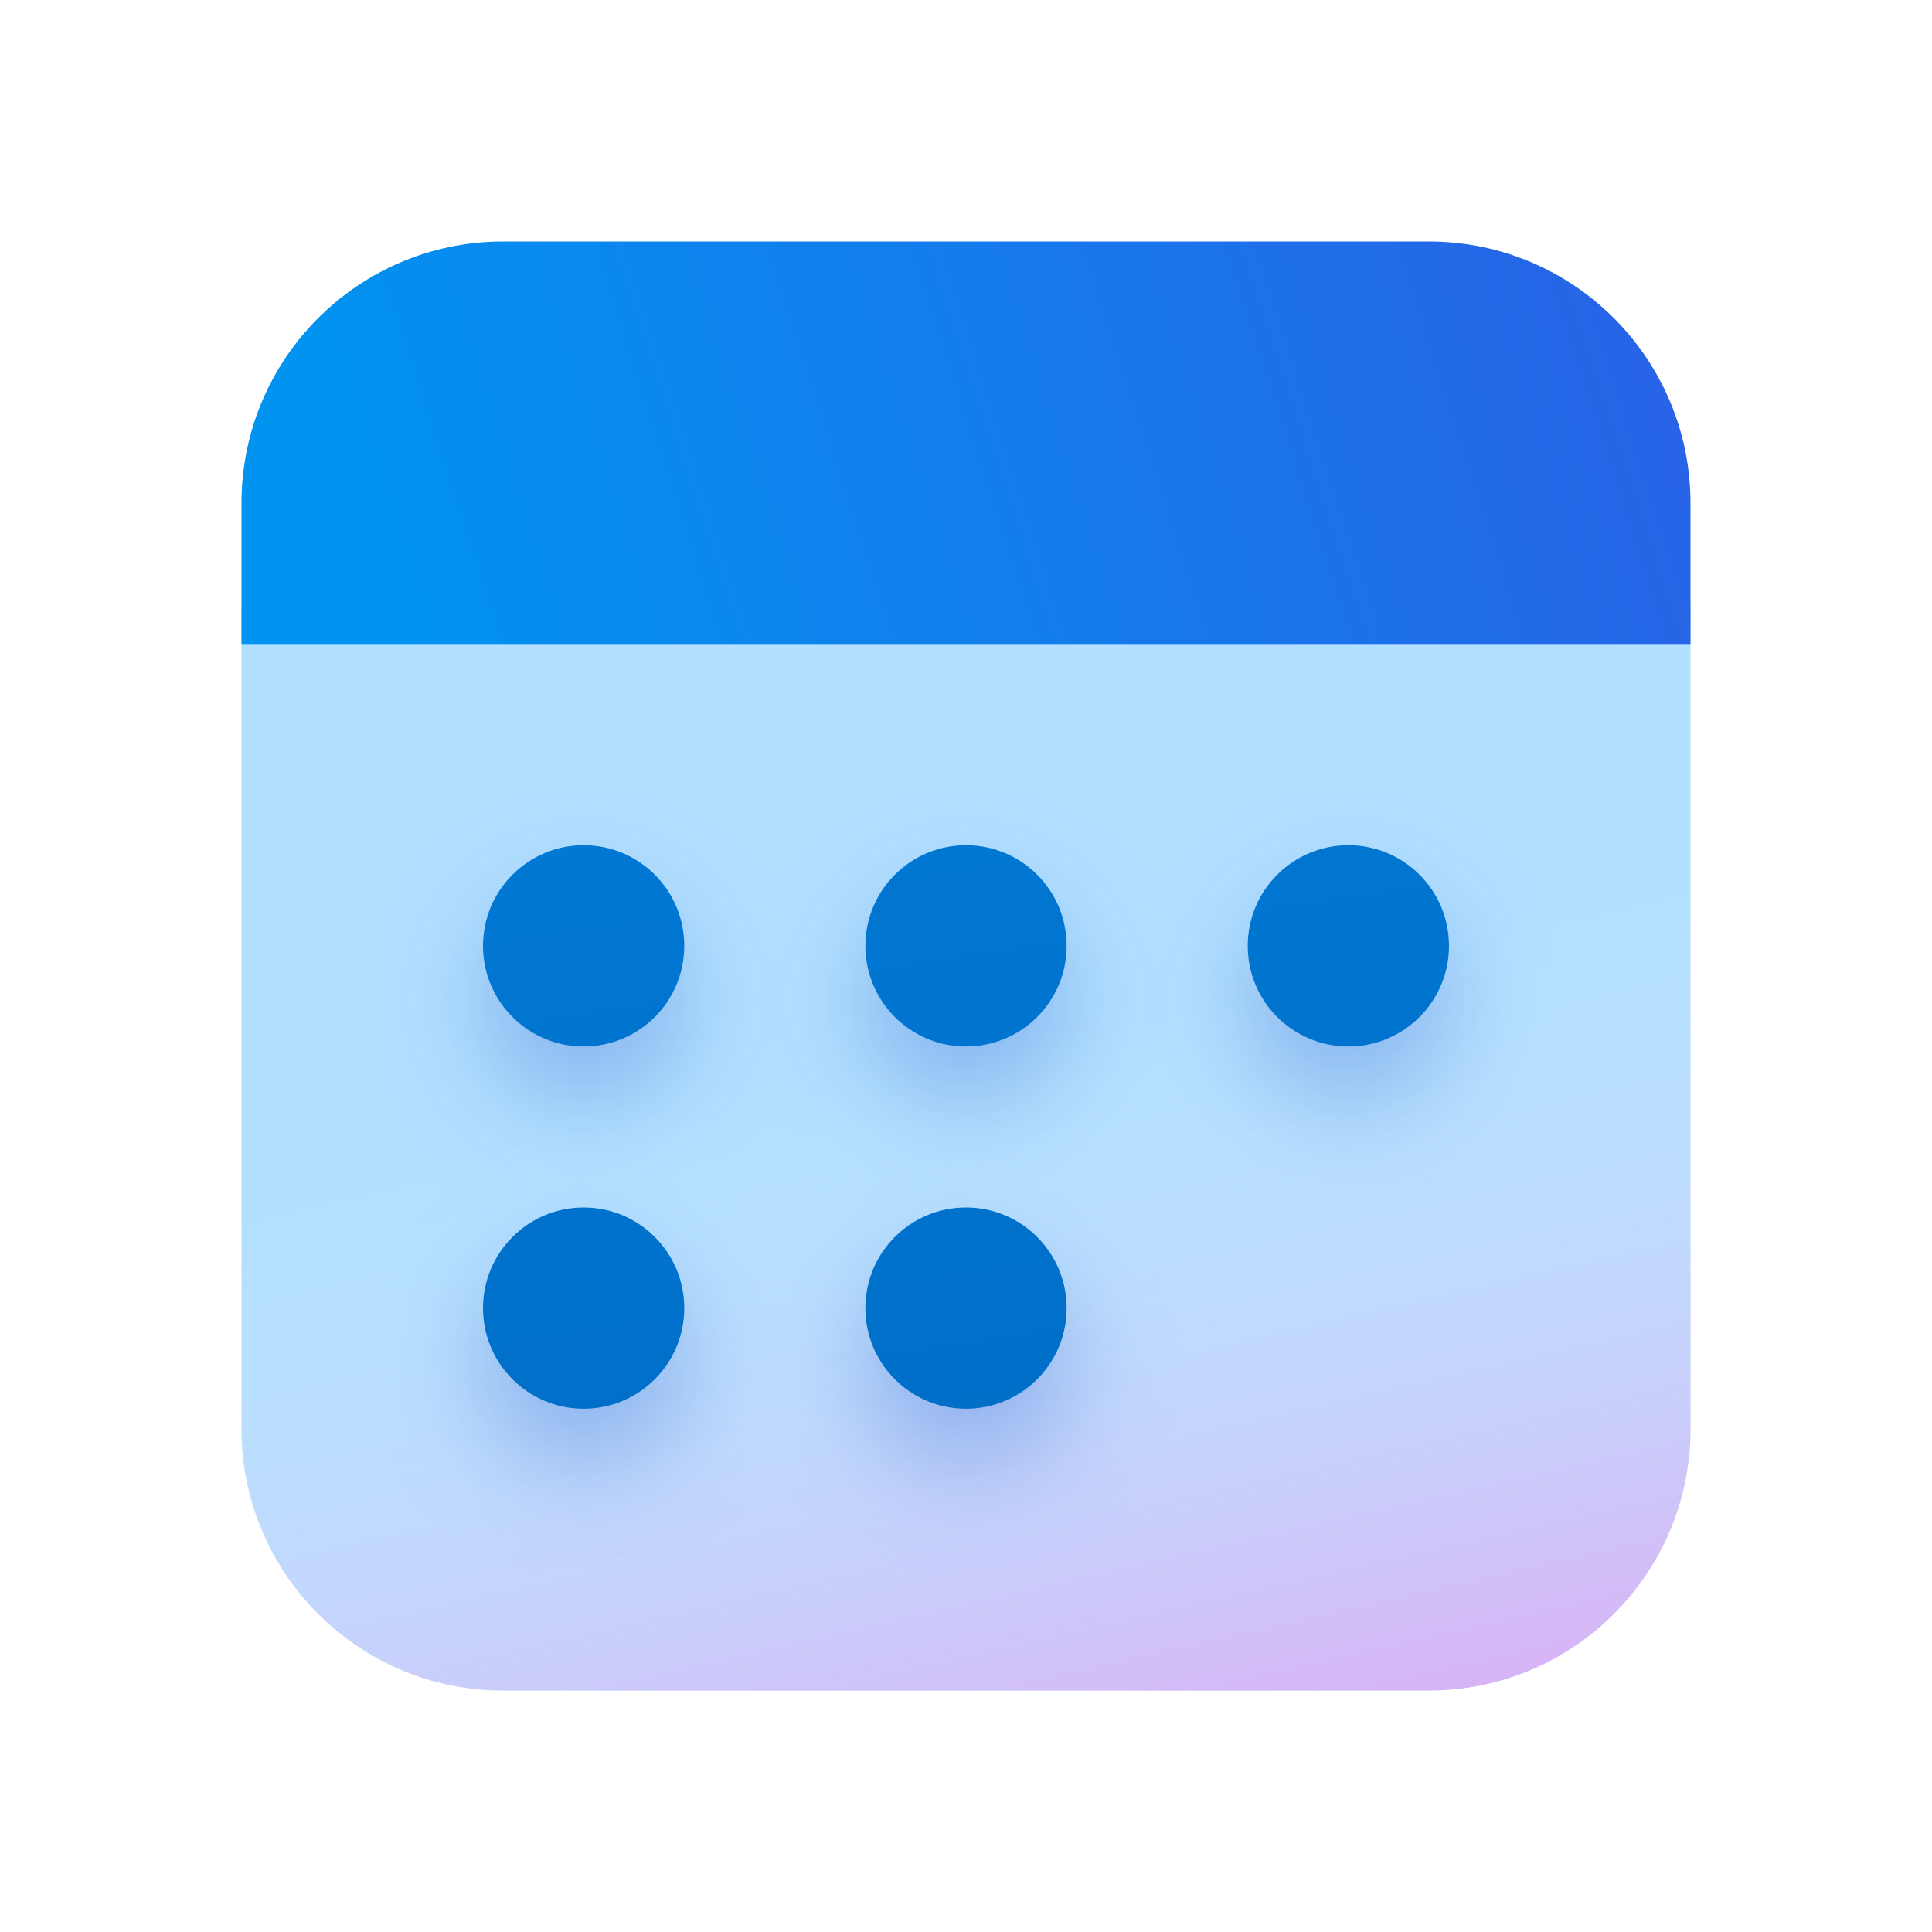
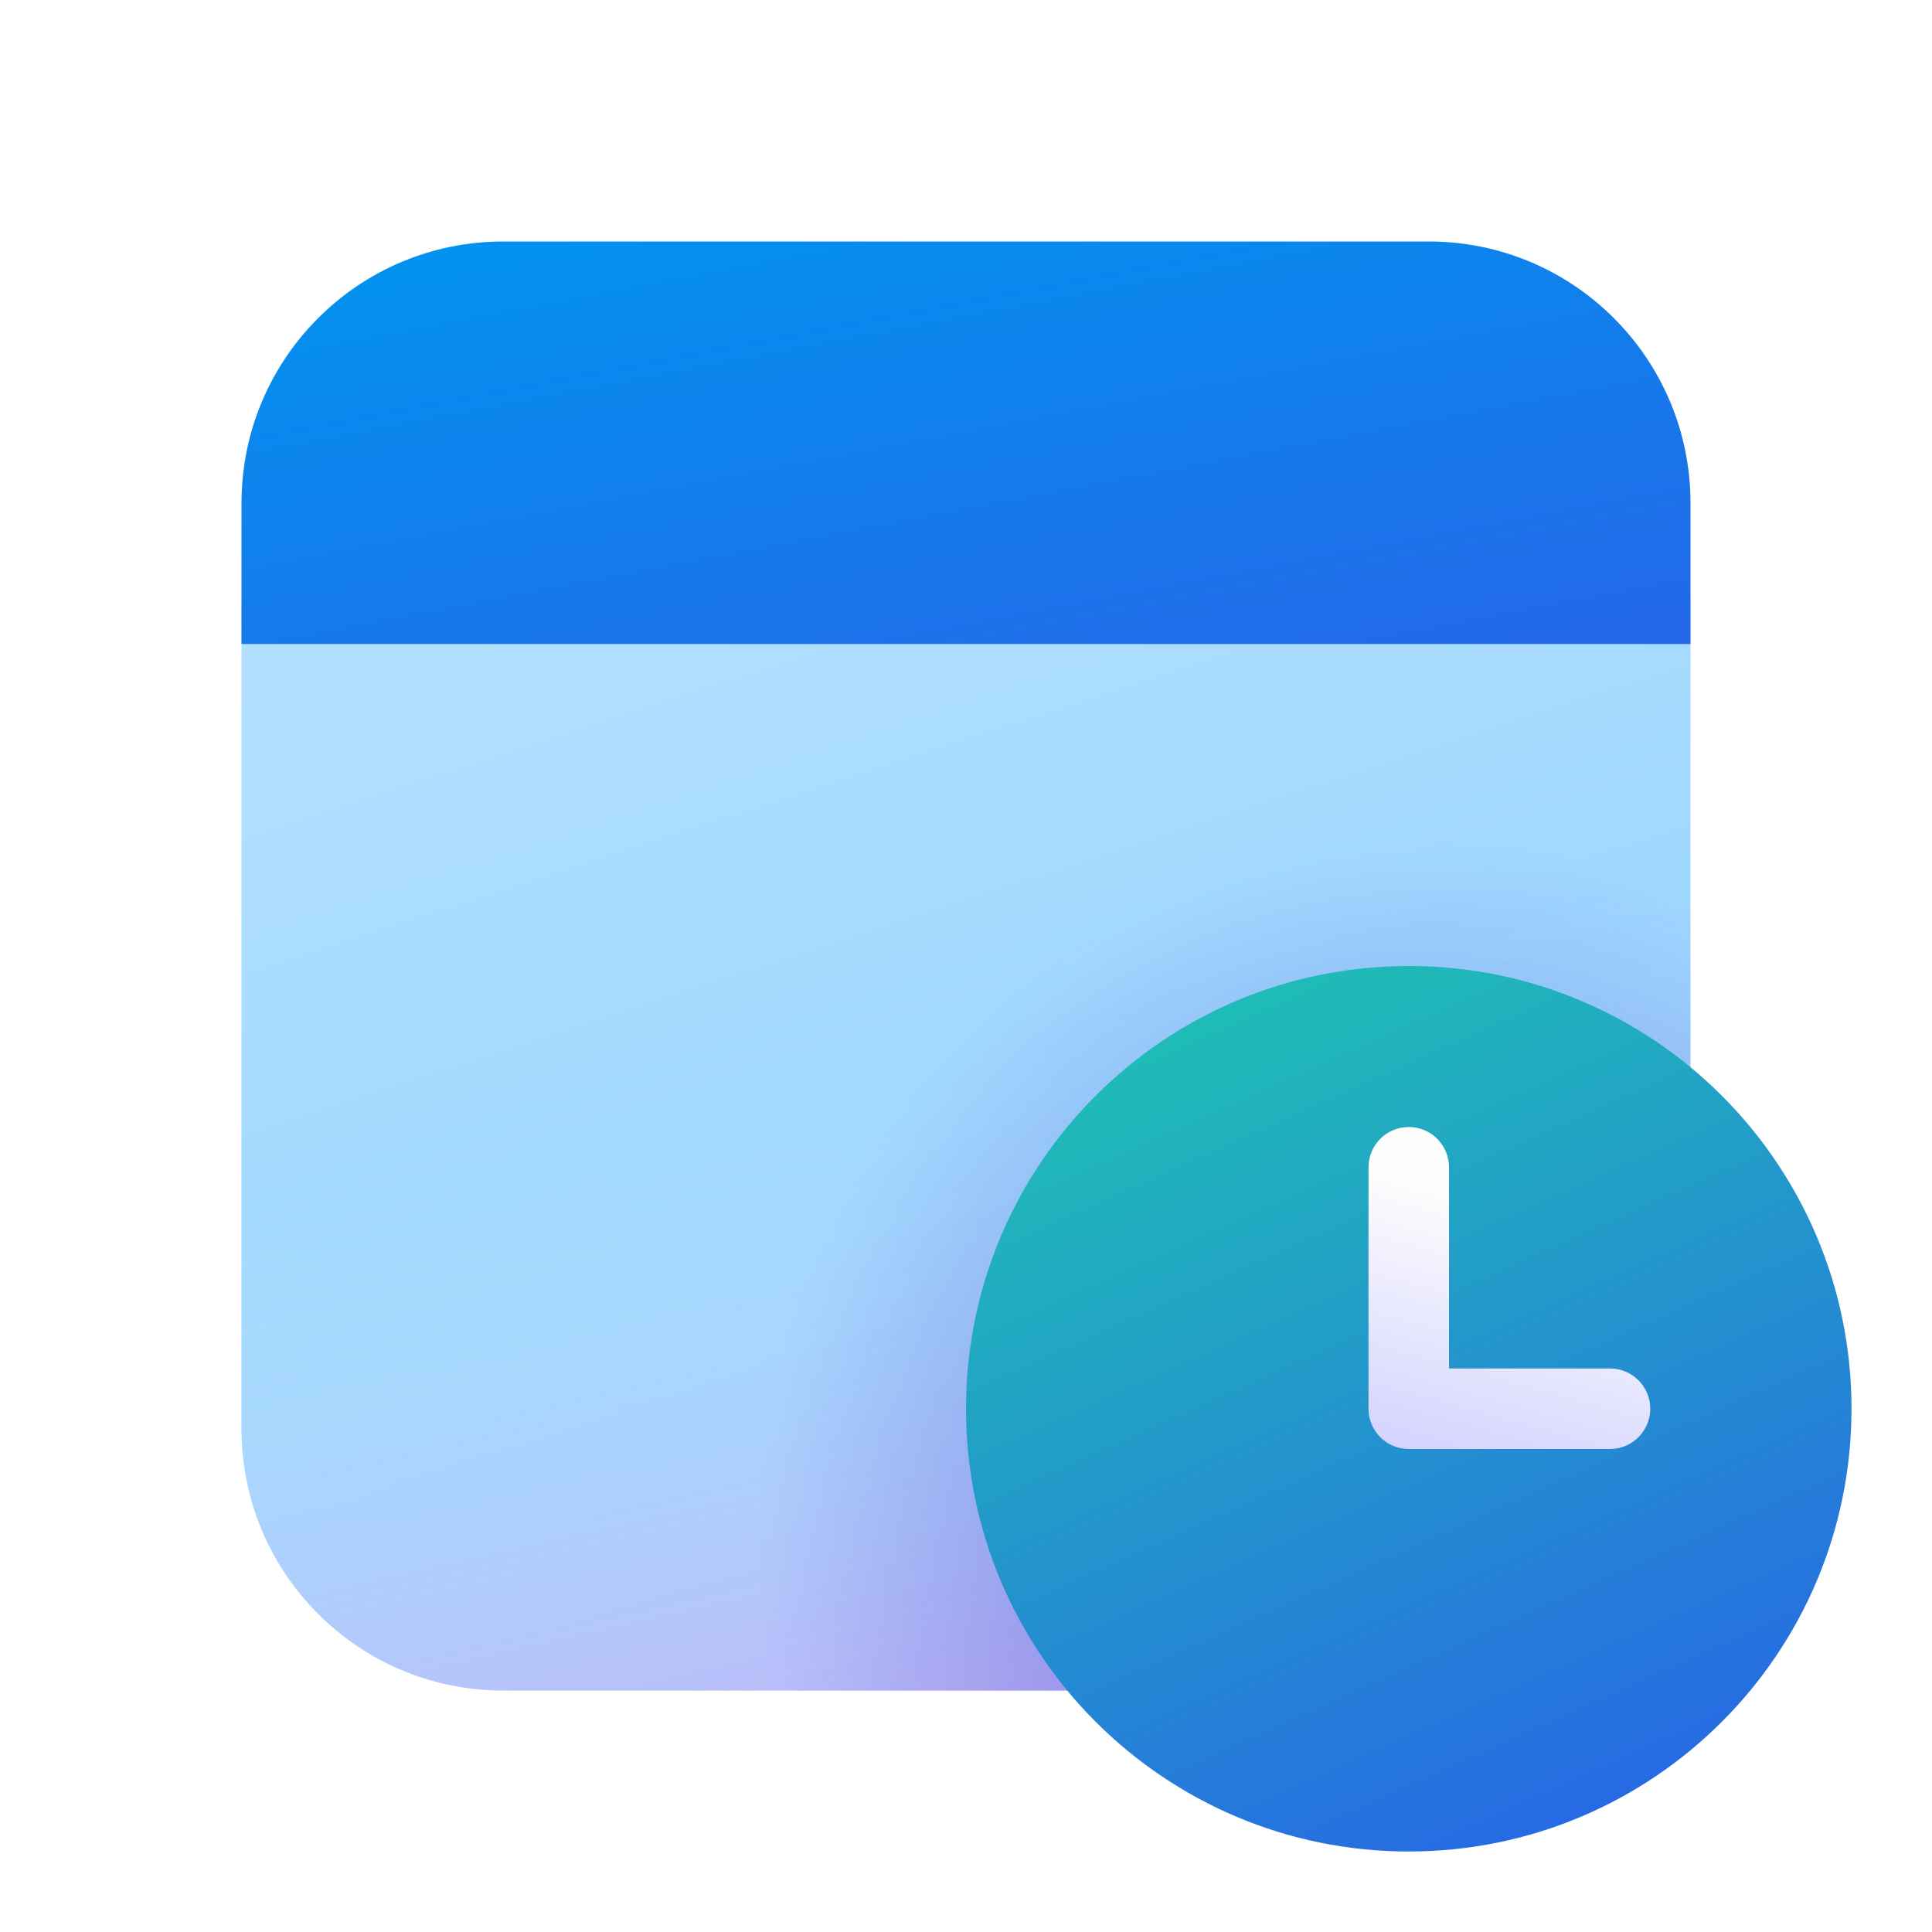
<svg xmlns="http://www.w3.org/2000/svg" viewBox="0 0 24 24" width="24" height="24" fill="currentColor">
  <g fill="none">
-     <path fill="url(#SVGQEYCRJFQ)" d="M21 7.5v10.25A3.25 3.25 0 0 1 17.75 21H6.25A3.25 3.25 0 0 1 3 17.75V7.5l9-1z" />
+     <path fill="url(#SVGt5zIkdqB)" d="M21 7.5v10.25A3.25 3.25 0 0 1 17.75 21H6.25A3.25 3.25 0 0 1 3 17.75V7.5l9-1z" />
    <path fill="url(#SVGC4sBge8K)" d="M21 7.5v10.25A3.25 3.25 0 0 1 17.75 21H6.25A3.25 3.25 0 0 1 3 17.75V7.5l9-1z" />
-     <g filter="url(#SVGb6aHpYPA)">
-       <path fill="url(#SVGcgOj9plS)" d="M7.25 15a1.25 1.25 0 1 1 0 2.5a1.25 1.25 0 0 1 0-2.5M12 15a1.25 1.25 0 1 1 0 2.5a1.25 1.25 0 0 1 0-2.5m-4.75-4.5a1.25 1.25 0 1 1 0 2.5a1.25 1.25 0 0 1 0-2.5m4.75 0a1.25 1.25 0 1 1 0 2.5a1.25 1.25 0 0 1 0-2.5m4.75 0a1.25 1.25 0 1 1 0 2.5a1.25 1.25 0 0 1 0-2.5" />
-     </g>
-     <path fill="url(#SVGvkxdjdZj)" d="M17.75 3A3.25 3.25 0 0 1 21 6.25V8H3V6.25A3.25 3.25 0 0 1 6.25 3z" />
+     <path fill="url(#SVGf1bH4csv)" fill-opacity=".3" d="M21 7.5v10.25A3.25 3.25 0 0 1 17.75 21H6.25A3.25 3.25 0 0 1 3 17.75V7.5l9-1z" />
+     <path fill="url(#SVGXrKzst3c)" d="M17.75 3A3.25 3.25 0 0 1 21 6.25V8H3V6.25A3.25 3.25 0 0 1 6.25 3z" />
+     <path fill="url(#SVGRMaKvvgB)" d="M17.5 12a5.5 5.5 0 1 1 0 11a5.5 5.5 0 0 1 0-11" />
+     <path fill="url(#SVGbzW9VbgY)" fill-rule="evenodd" d="M17.5 14a.5.5 0 0 1 .5.5V17h2a.5.5 0 0 1 0 1h-2.5a.5.5 0 0 1-.5-.5v-3a.5.5 0 0 1 .5-.5" clip-rule="evenodd" />
    <defs>
-       <linearGradient id="SVGQEYCRJFQ" x1="15.25" x2="9.834" y1="22.781" y2="7.321" gradientUnits="userSpaceOnUse">
+       <linearGradient id="SVGt5zIkdqB" x1="9.429" x2="14.137" y1="6.5" y2="20.932" gradientUnits="userSpaceOnUse">
        <stop stop-color="#b3e0ff" />
-         <stop offset="1" stop-color="#b3e0ff" />
+         <stop offset="1" stop-color="#8cd0ff" />
      </linearGradient>
      <linearGradient id="SVGC4sBge8K" x1="13.929" x2="16.625" y1="12.432" y2="24.267" gradientUnits="userSpaceOnUse">
        <stop stop-color="#dcf8ff" stop-opacity="0" />
        <stop offset="1" stop-color="#ff6ce8" stop-opacity=".7" />
      </linearGradient>
-       <linearGradient id="SVGcgOj9plS" x1="10.909" x2="13.059" y1="9.692" y2="23.697" gradientUnits="userSpaceOnUse">
-         <stop stop-color="#0078d4" />
-         <stop offset="1" stop-color="#0067bf" />
-       </linearGradient>
-       <linearGradient id="SVGvkxdjdZj" x1="3" x2="18.372" y1="3" y2="-1.963" gradientUnits="userSpaceOnUse">
+       <linearGradient id="SVGXrKzst3c" x1="3.723" x2="5.356" y1="3" y2="11.537" gradientUnits="userSpaceOnUse">
        <stop stop-color="#0094f0" />
        <stop offset="1" stop-color="#2764e7" />
      </linearGradient>
-       <filter id="SVGb6aHpYPA" width="14.667" height="9.667" x="4.667" y="9.833" color-interpolation-filters="sRGB" filterUnits="userSpaceOnUse">
-         <feFlood flood-opacity="0" result="BackgroundImageFix" />
-         <feColorMatrix in="SourceAlpha" result="hardAlpha" values="0 0 0 0 0 0 0 0 0 0 0 0 0 0 0 0 0 0 127 0" />
-         <feOffset dy=".667" />
-         <feGaussianBlur stdDeviation=".667" />
-         <feColorMatrix values="0 0 0 0 0.124 0 0 0 0 0.323 0 0 0 0 0.796 0 0 0 0.32 0" />
-         <feBlend in2="BackgroundImageFix" result="effect1_dropShadow_378174_9792" />
-         <feBlend in="SourceGraphic" in2="effect1_dropShadow_378174_9792" result="shape" />
-       </filter>
+       <linearGradient id="SVGRMaKvvgB" x1="13.833" x2="19.333" y1="11.389" y2="23.611" gradientUnits="userSpaceOnUse">
+         <stop stop-color="#1ec8b0" />
+         <stop offset="1" stop-color="#2764e7" />
+       </linearGradient>
+       <linearGradient id="SVGbzW9VbgY" x1="17.306" x2="16.398" y1="14.612" y2="17.88" gradientUnits="userSpaceOnUse">
+         <stop stop-color="#fdfdfd" />
+         <stop offset="1" stop-color="#d1d1ff" />
+       </linearGradient>
+       <radialGradient id="SVGf1bH4csv" cx="0" cy="0" r="1" gradientTransform="matrix(0 8.56818 -8.35714 0 17.786 19.023)" gradientUnits="userSpaceOnUse">
+         <stop offset=".535" stop-color="#4a43cb" />
+         <stop offset="1" stop-color="#4a43cb" stop-opacity="0" />
+       </radialGradient>
    </defs>
  </g>
</svg>
